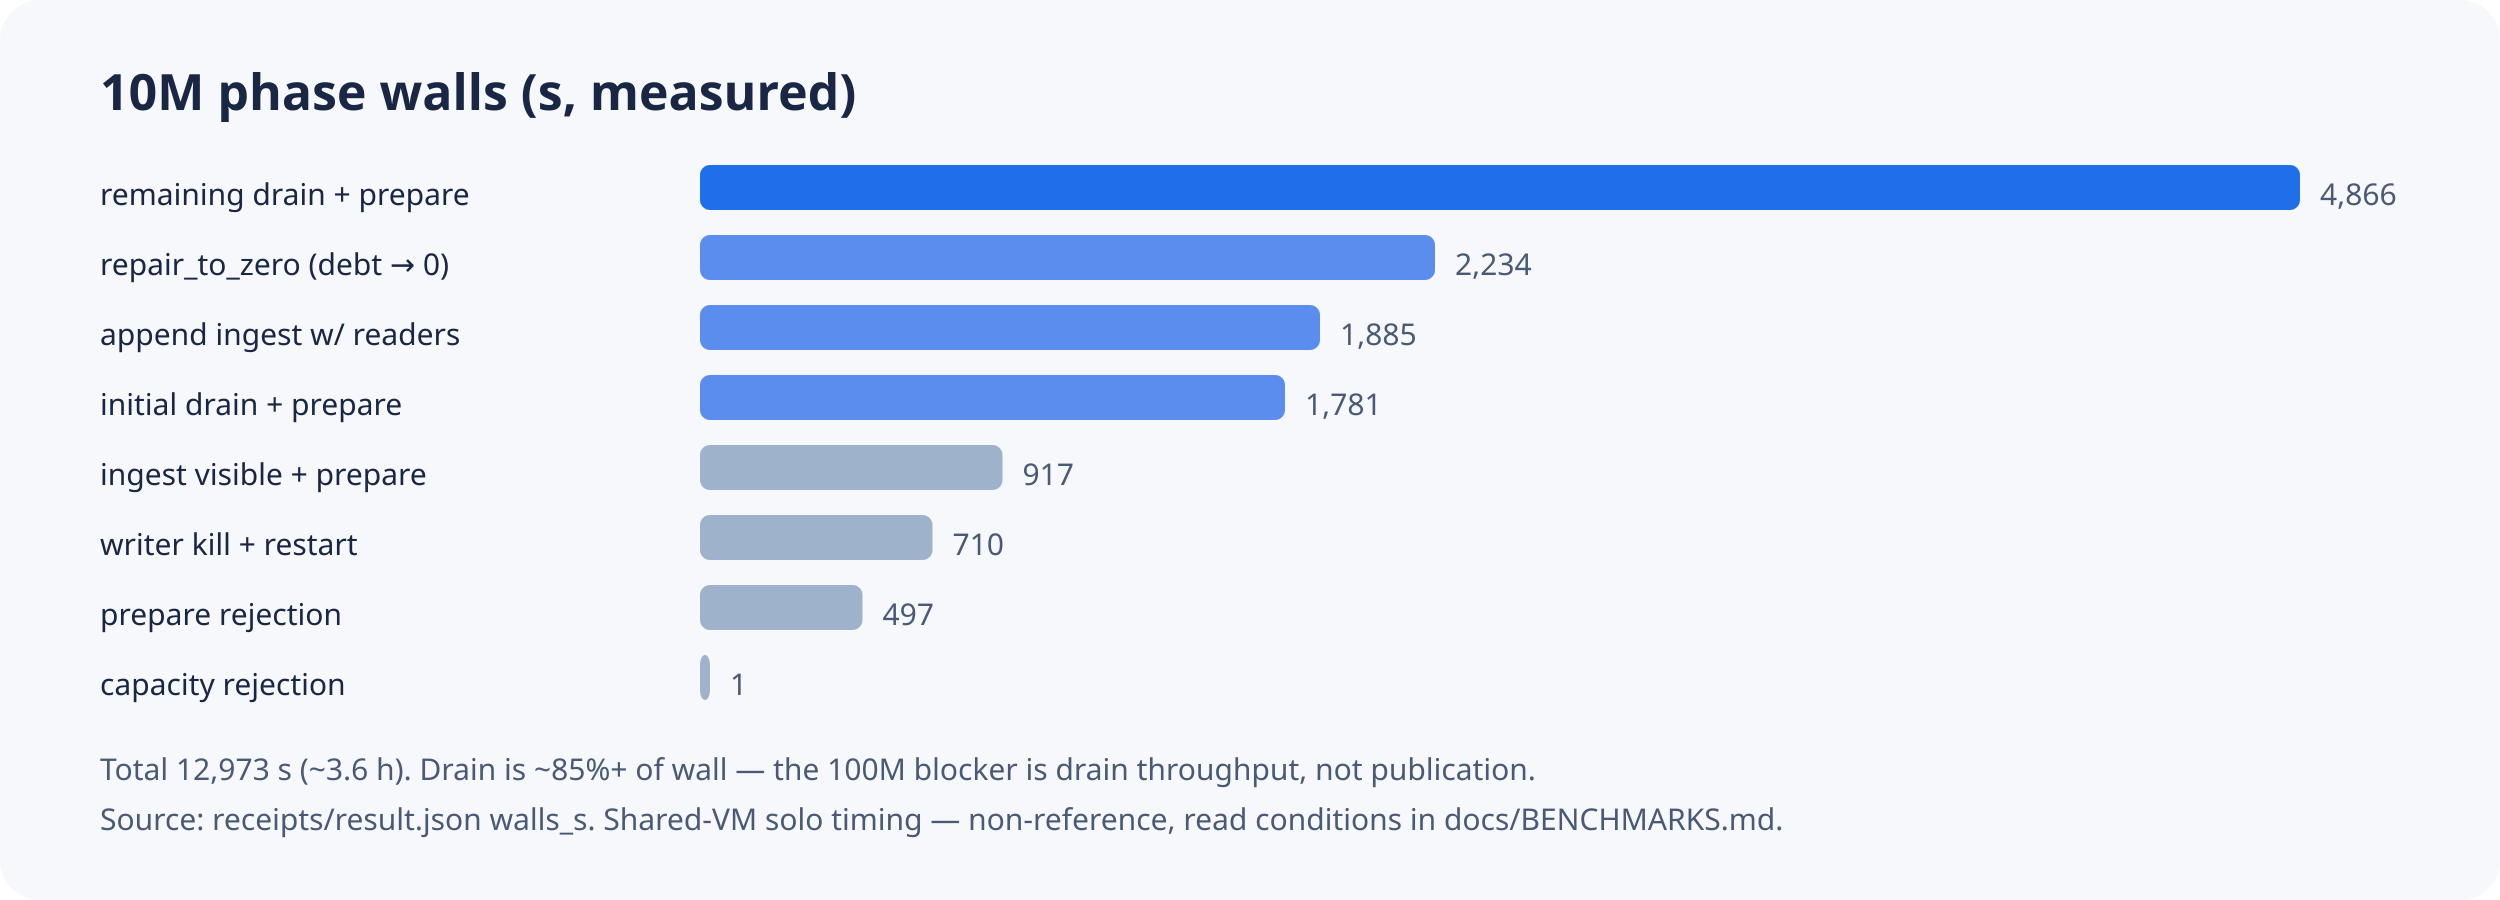
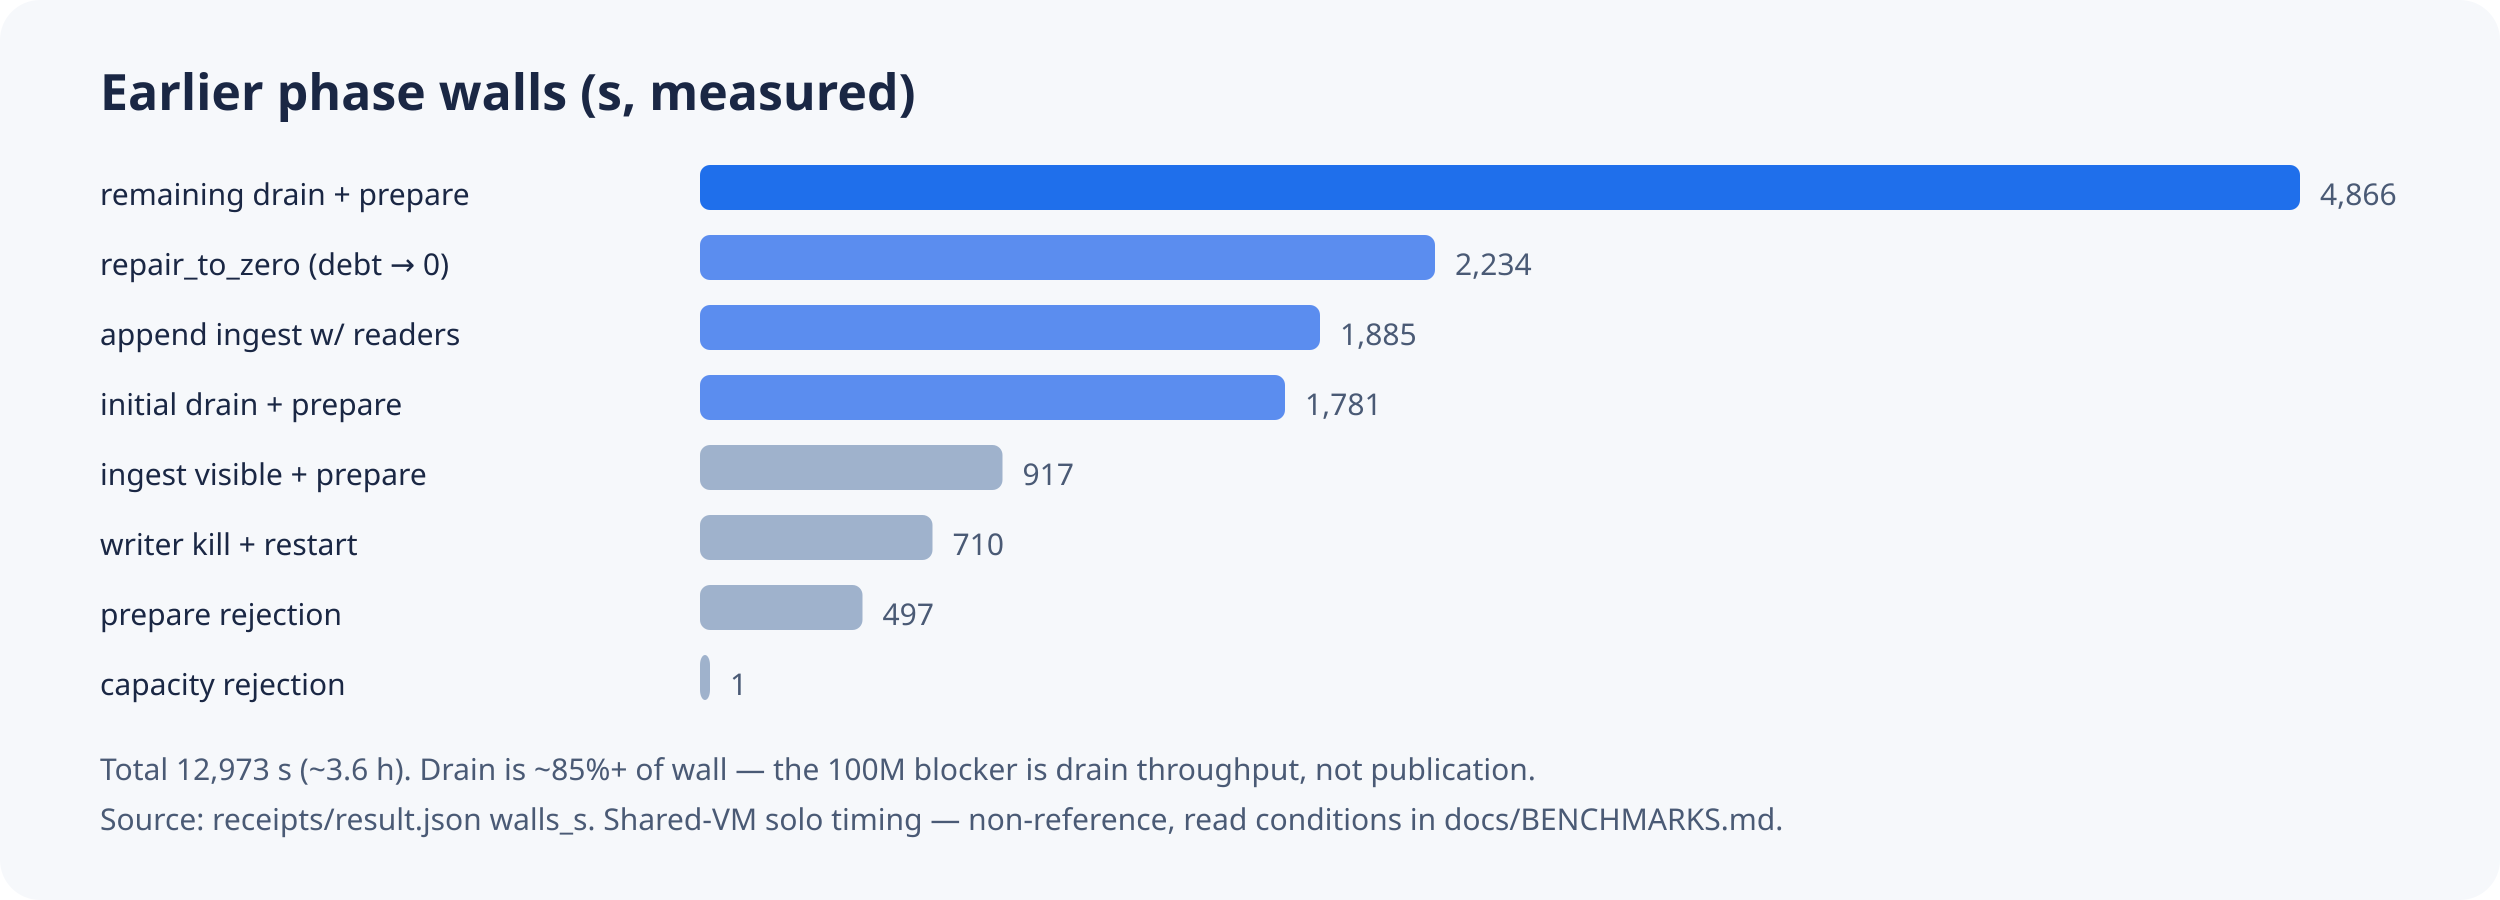
<svg xmlns="http://www.w3.org/2000/svg" width="1000" height="360" viewBox="0 0 1000 360" role="img" aria-labelledby="tr-walls-t tr-walls-d">
  <rect width="1000" height="360" rx="16" fill="#f6f8fb" />
-   <text x="40" y="44" font-family="sans-serif" font-size="20" font-weight="700" fill="#1a2744">10M phase walls (s, measured)</text>
+   <text x="40" y="44" font-family="sans-serif" font-size="20" font-weight="700" fill="#1a2744">Earlier phase walls (s, measured)</text>
  <g font-family="sans-serif" font-size="12">
    <g>
      <text x="40" y="82" fill="#1a2744">remaining drain + prepare</text>
      <rect x="280" y="66" width="640" height="18" rx="4" fill="#1f6feb" />
      <text x="928" y="82" fill="#4a5a75">4,866</text>
    </g>
    <g>
      <text x="40" y="110" fill="#1a2744">repair_to_zero (debt → 0)</text>
      <rect x="280" y="94" width="294" height="18" rx="4" fill="#5b8def" />
      <text x="582" y="110" fill="#4a5a75">2,234</text>
    </g>
    <g>
      <text x="40" y="138" fill="#1a2744">append ingest w/ readers</text>
      <rect x="280" y="122" width="248" height="18" rx="4" fill="#5b8def" />
      <text x="536" y="138" fill="#4a5a75">1,885</text>
    </g>
    <g>
      <text x="40" y="166" fill="#1a2744">initial drain + prepare</text>
      <rect x="280" y="150" width="234" height="18" rx="4" fill="#5b8def" />
      <text x="522" y="166" fill="#4a5a75">1,781</text>
    </g>
    <g>
      <text x="40" y="194" fill="#1a2744">ingest visible + prepare</text>
      <rect x="280" y="178" width="121" height="18" rx="4" fill="#9fb2cc" />
      <text x="409" y="194" fill="#4a5a75">917</text>
    </g>
    <g>
      <text x="40" y="222" fill="#1a2744">writer kill + restart</text>
      <rect x="280" y="206" width="93" height="18" rx="4" fill="#9fb2cc" />
      <text x="381" y="222" fill="#4a5a75">710</text>
    </g>
    <g>
      <text x="40" y="250" fill="#1a2744">prepare rejection</text>
      <rect x="280" y="234" width="65" height="18" rx="4" fill="#9fb2cc" />
      <text x="353" y="250" fill="#4a5a75">497</text>
    </g>
    <g>
      <text x="40" y="278" fill="#1a2744">capacity rejection</text>
      <rect x="280" y="262" width="4" height="18" rx="4" fill="#9fb2cc" />
      <text x="292" y="278" fill="#4a5a75">1</text>
    </g>
  </g>
  <text x="40" y="312" font-family="sans-serif" font-size="12" fill="#4a5a75">Total 12,973 s (~3.6 h). Drain is ~85%+ of wall — the 100M blocker is drain throughput, not publication.</text>
  <text x="40" y="332" font-family="sans-serif" font-size="12" fill="#4a5a75">Source: receipts/result.json walls_s. Shared-VM solo timing — non-reference, read conditions in docs/BENCHMARKS.md.</text>
</svg>
